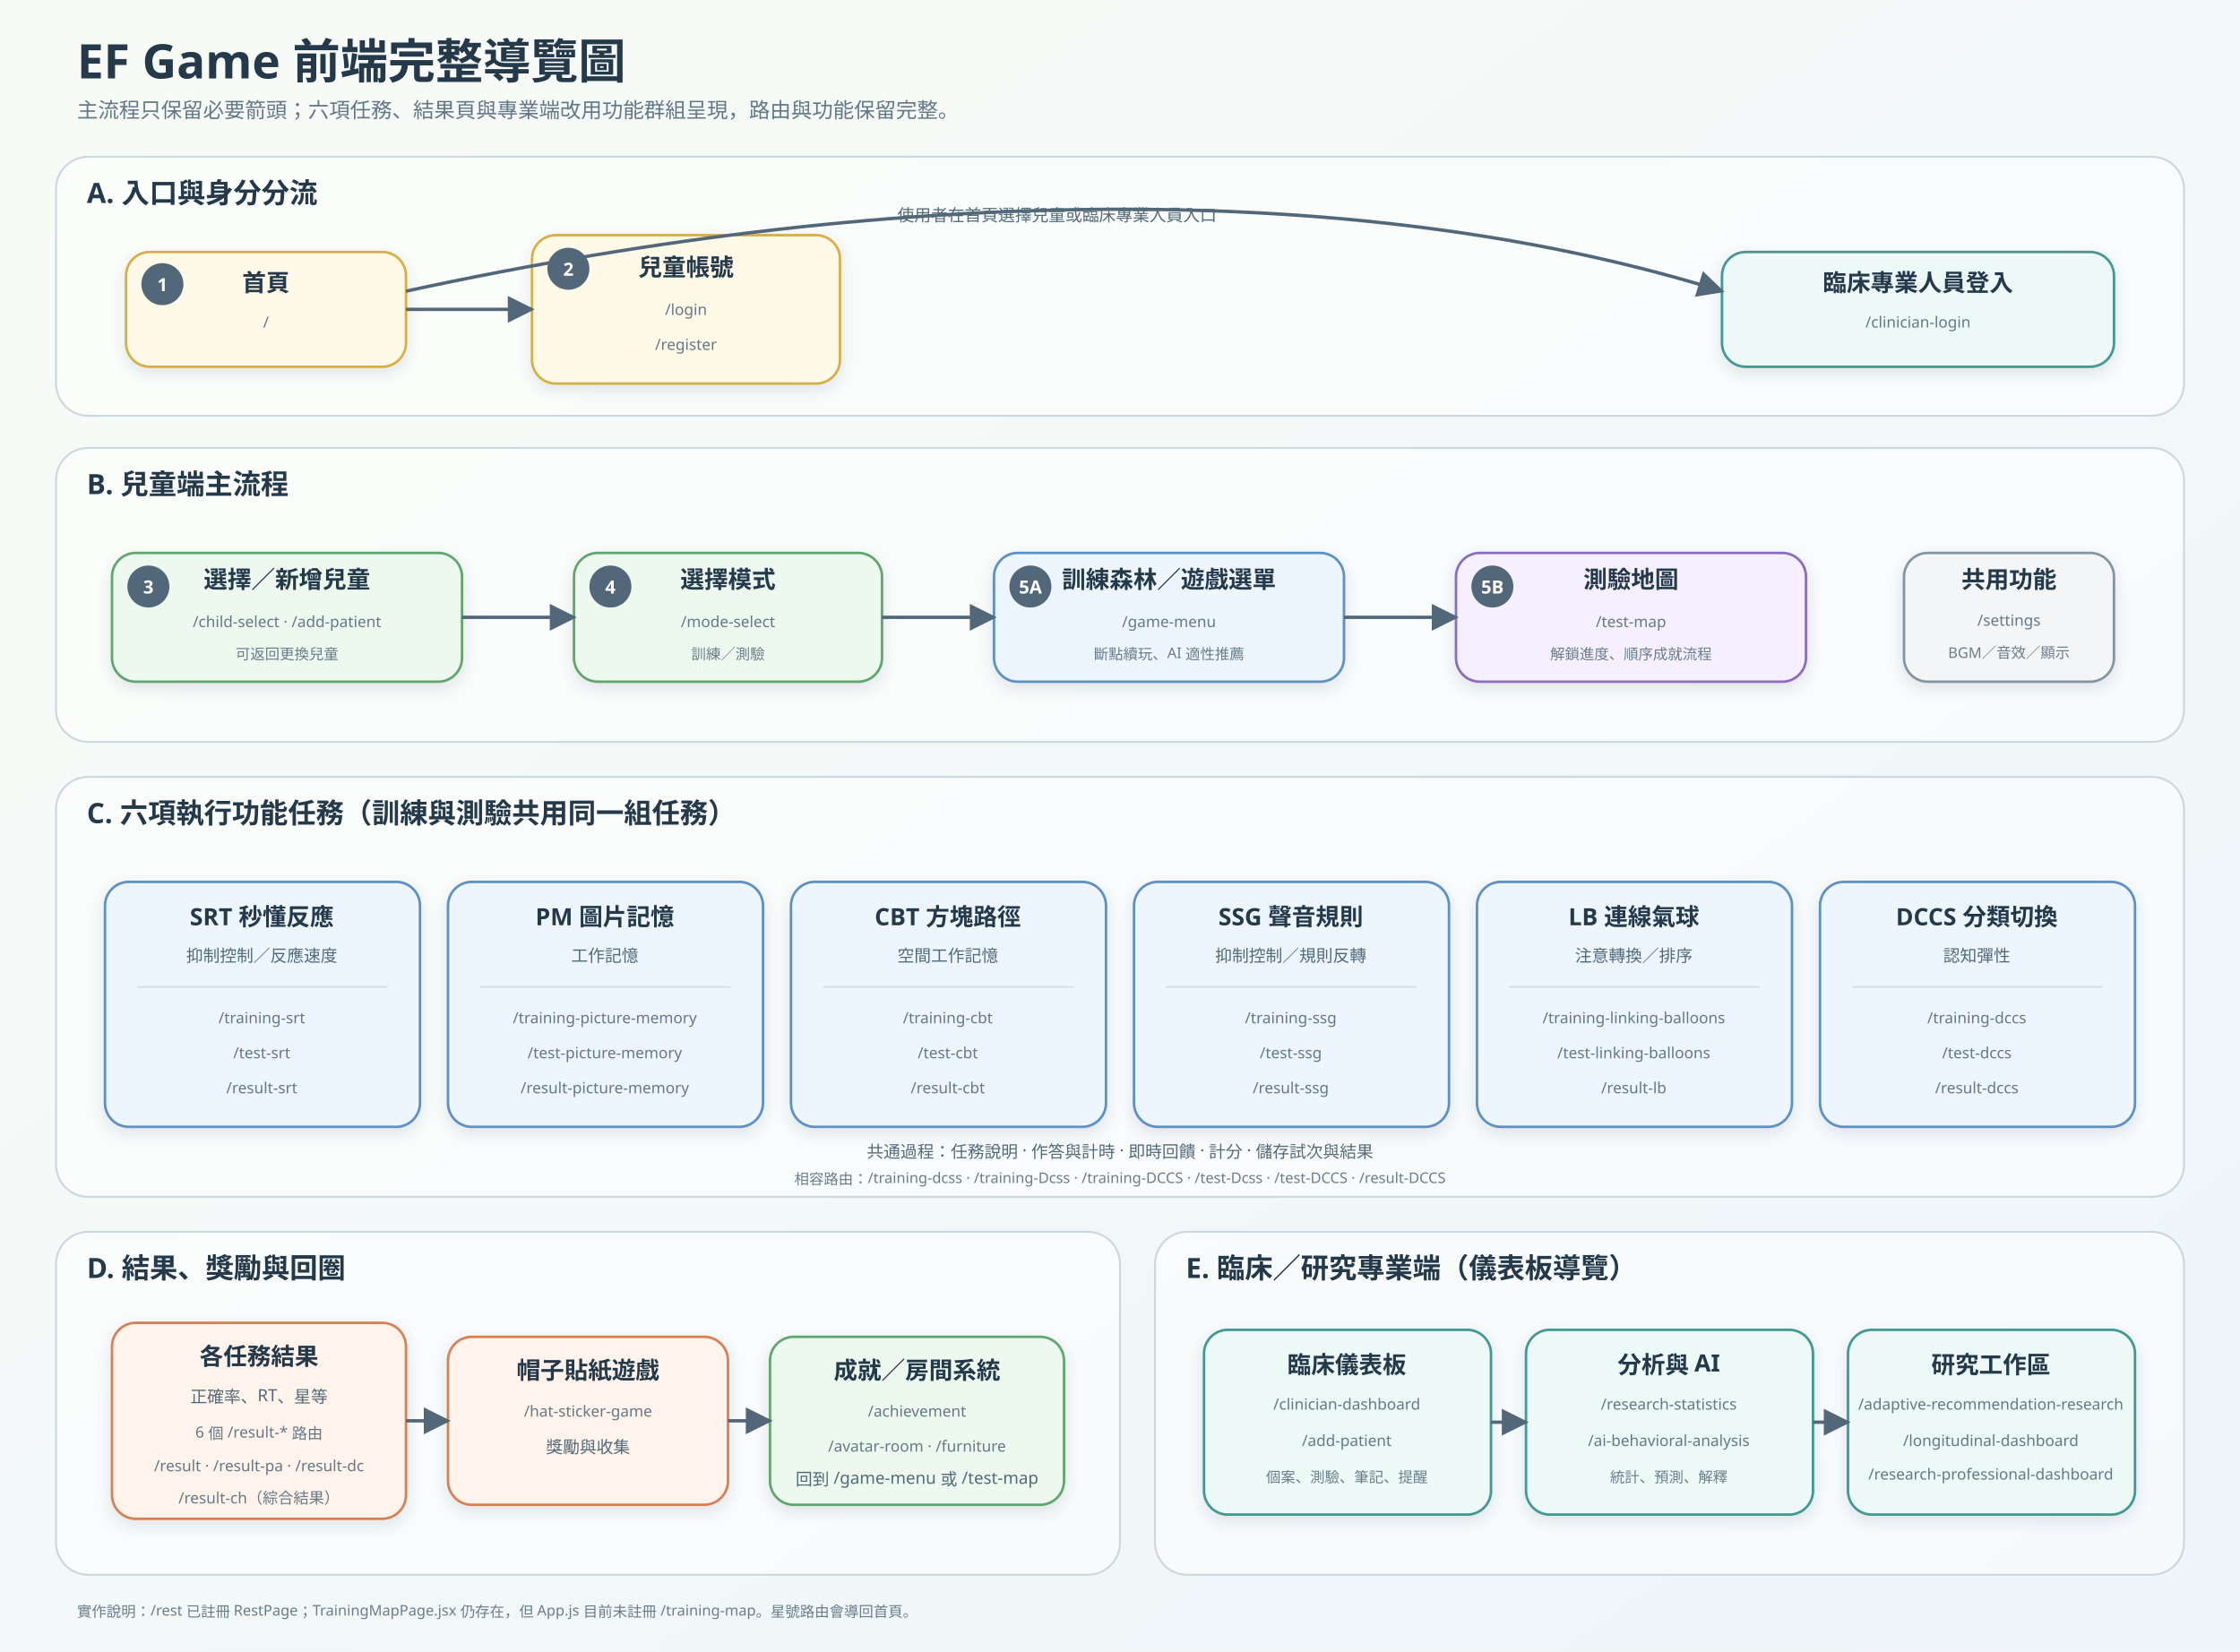
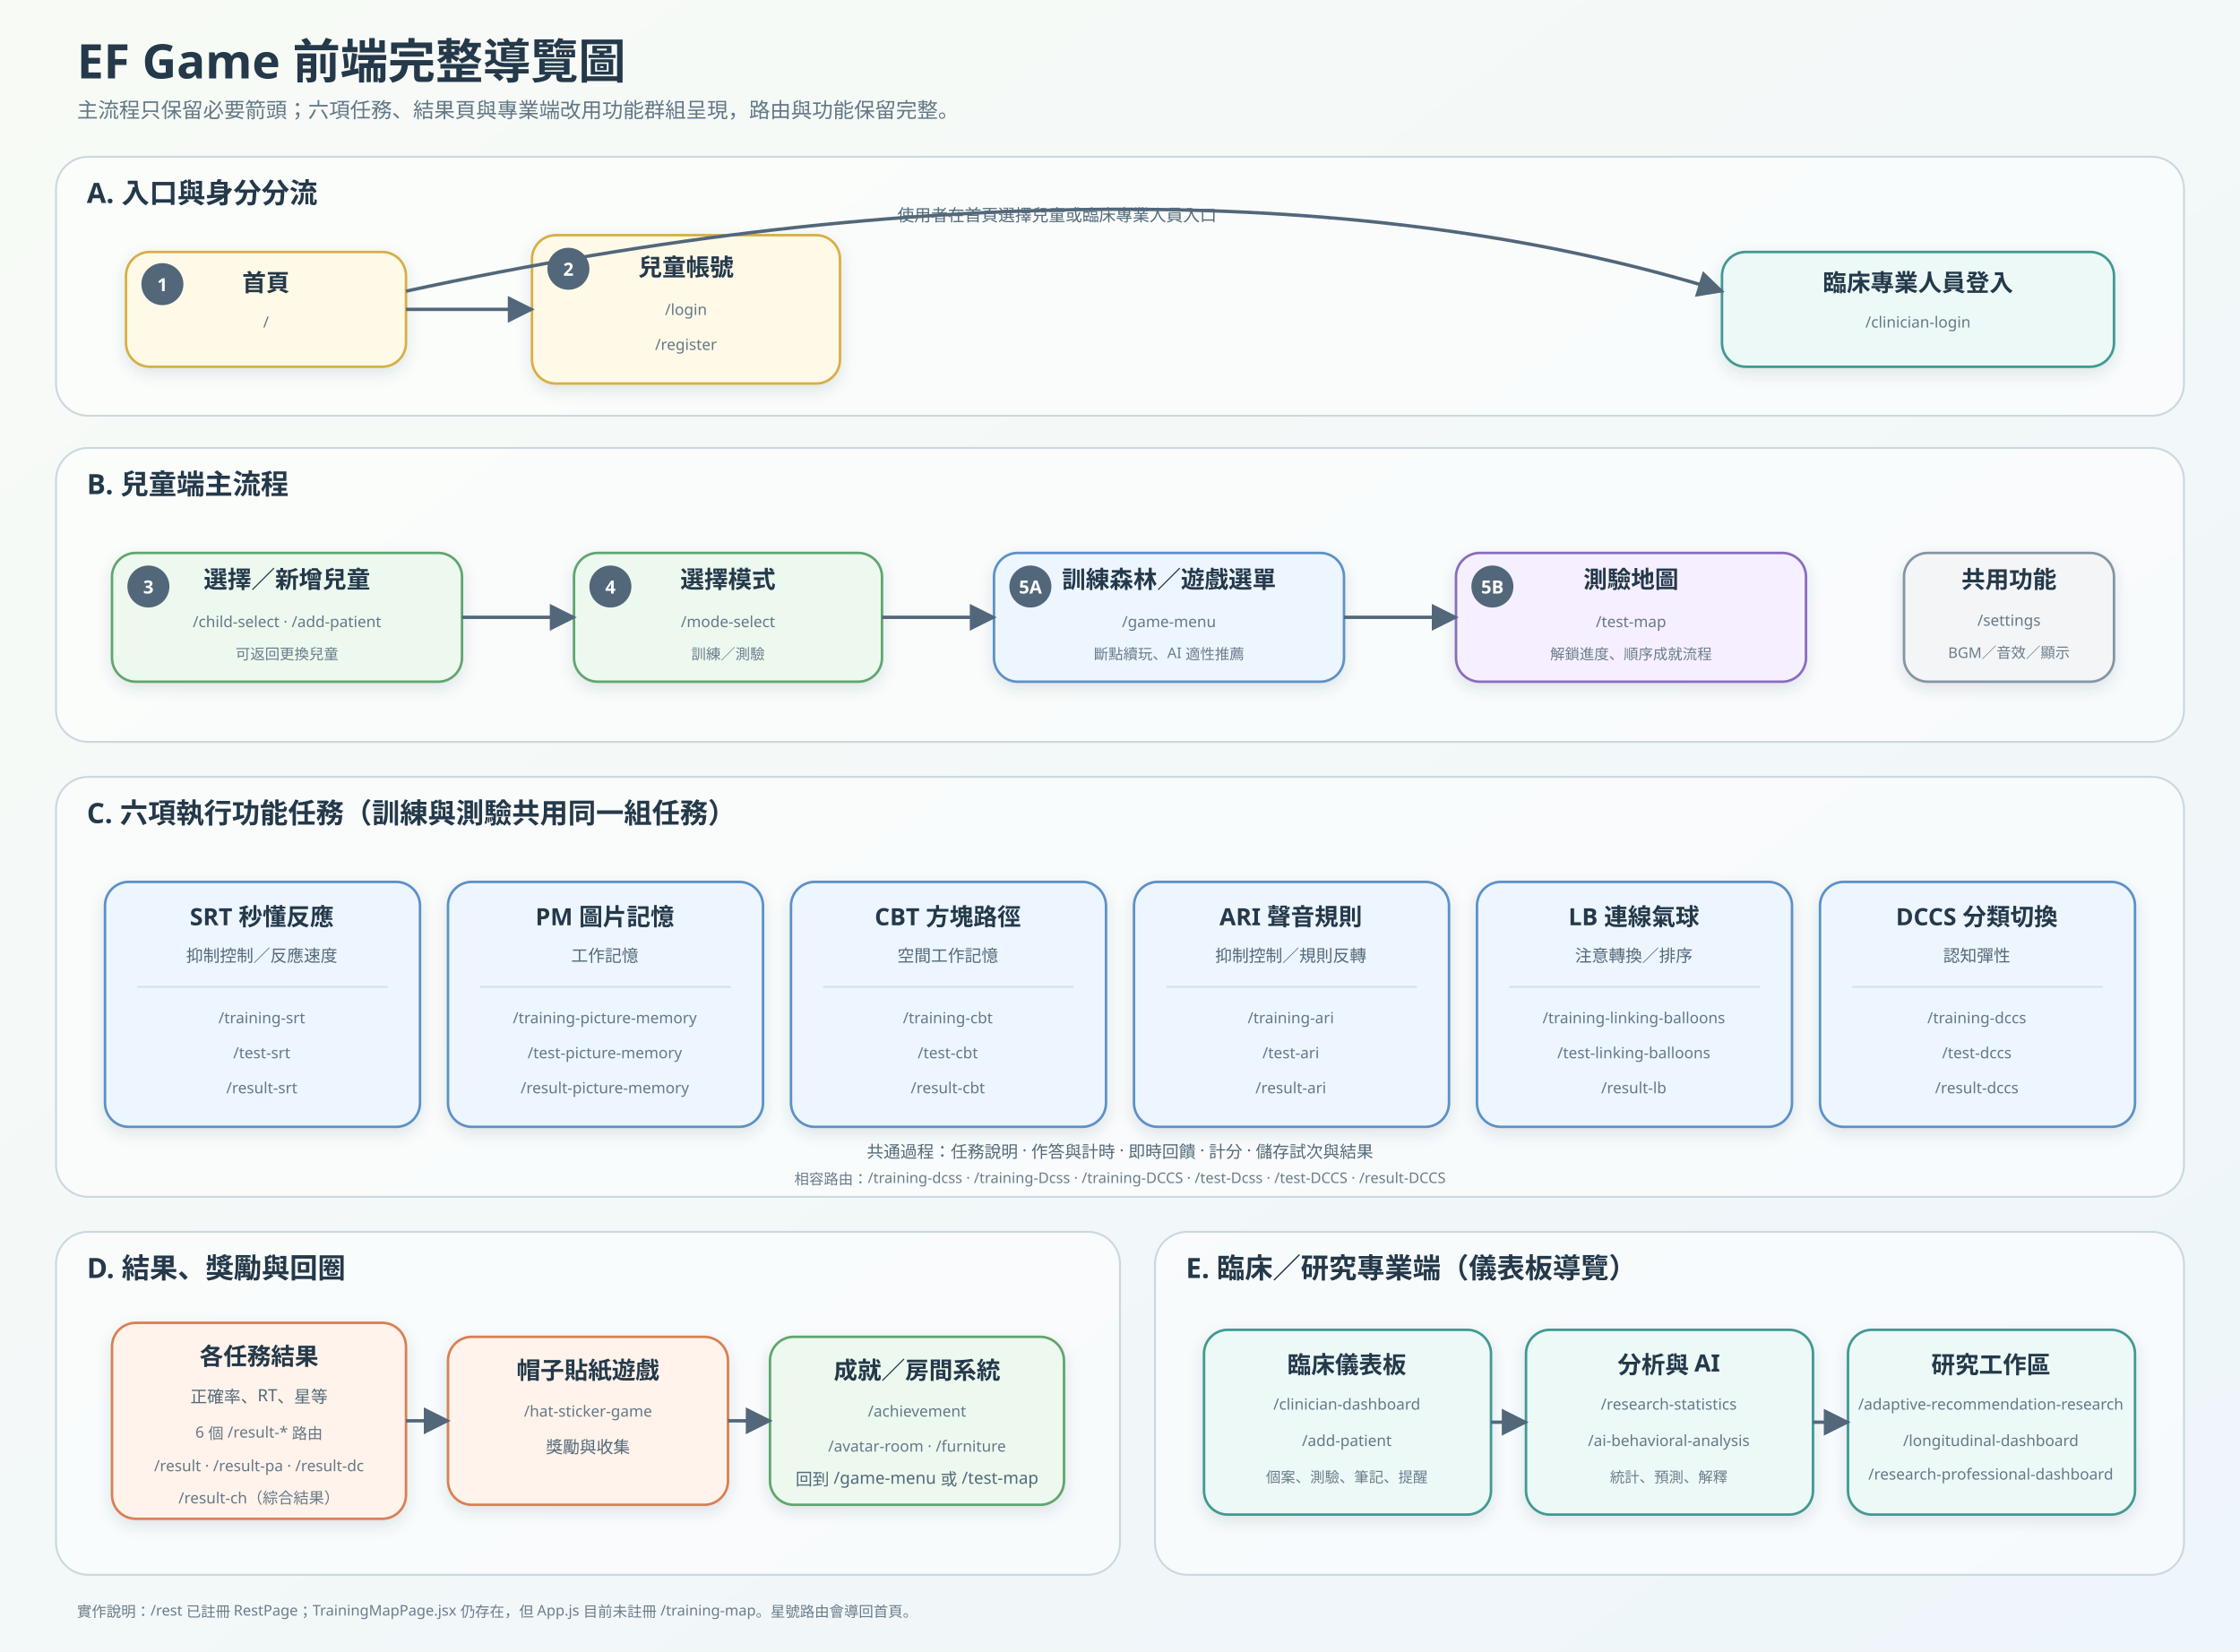
<svg xmlns="http://www.w3.org/2000/svg" width="1600" height="1180" viewBox="0 0 1600 1180" role="img" aria-labelledby="title desc">
  <defs>
    <linearGradient id="bg" x1="0" y1="0" x2="1" y2="1">
      <stop stop-color="#f8fbf5" />
      <stop offset="1" stop-color="#eef5fb" />
    </linearGradient>
    <filter id="shadow" x="-20%" y="-20%" width="140%" height="140%">
      <feDropShadow dx="0" dy="4" stdDeviation="5" flood-color="#27445c" flood-opacity=".13" />
    </filter>
    <marker id="arrow" viewBox="0 0 10 10" refX="9" refY="5" markerWidth="8" markerHeight="8" orient="auto">
      <path d="M0 0 10 5 0 10Z" fill="#526779" />
    </marker>
    <style>
      text{font-family:"Noto Sans TC","Microsoft JhengHei",sans-serif;fill:#24394a}.title{font-size:34px;font-weight:800}.subtitle{font-size:15px;fill:#627787}.section{font-size:20px;font-weight:800}.stageNo{font-size:13px;font-weight:800;fill:#fff}.nodeTitle{font-size:17px;font-weight:800}.route{font-size:11px;fill:#657887}.body{font-size:12px;fill:#536a79}.small{font-size:10.5px;fill:#6a7d8b}.box{stroke-width:1.8;filter:url(#shadow)}.entry{fill:#fff9e8;stroke:#d7af45}.child{fill:#edf9ef;stroke:#61a66e}.train{fill:#edf5ff;stroke:#5d91c6}.test{fill:#f5efff;stroke:#8a6cc0}.result{fill:#fff3eb;stroke:#d68154}.clinical{fill:#ecf9f7;stroke:#429991}.utility{fill:#f3f5f7;stroke:#8496a3}.warn{fill:#fff1f0;stroke:#c85851;stroke-dasharray:6 4}.lane{fill:#fff;fill-opacity:.52;stroke:#cbd8df;stroke-width:1.4}.flow{fill:none;stroke:#526779;stroke-width:2.4;marker-end:url(#arrow)}.divider{stroke:#d4dfe5;stroke-width:1.2}.pill{fill:#526779}
    </style>
  </defs>
  <rect width="1600" height="1180" fill="url(#bg)" />
  <text x="55" y="56" class="title">EF Game 前端完整導覽圖</text>
  <text x="55" y="84" class="subtitle">主流程只保留必要箭頭；六項任務、結果頁與專業端改用功能群組呈現，路由與功能保留完整。</text>
  <rect class="lane" x="40" y="112" width="1520" height="185" rx="23" />
  <text x="62" y="145" class="section">A. 入口與身分分流</text>
  <g>
    <rect class="box entry" x="90" y="180" width="200" height="82" rx="17" />
    <circle class="pill" cx="116" cy="203" r="15" />
    <text x="116" y="208" text-anchor="middle" class="stageNo">1</text>
    <text x="190" y="208" text-anchor="middle" class="nodeTitle">首頁</text>
    <text x="190" y="234" text-anchor="middle" class="route">/</text>
  </g>
  <g>
    <rect class="box entry" x="380" y="168" width="220" height="106" rx="17" />
    <circle class="pill" cx="406" cy="192" r="15" />
    <text x="406" y="197" text-anchor="middle" class="stageNo">2</text>
    <text x="490" y="197" text-anchor="middle" class="nodeTitle">兒童帳號</text>
    <text x="490" y="225" text-anchor="middle" class="route">/login</text>
    <text x="490" y="250" text-anchor="middle" class="route">/register</text>
  </g>
  <g>
    <rect class="box clinical" x="1230" y="180" width="280" height="82" rx="17" />
    <text x="1370" y="208" text-anchor="middle" class="nodeTitle">臨床專業人員登入</text>
    <text x="1370" y="234" text-anchor="middle" class="route">/clinician-login</text>
  </g>
  <path class="flow" d="M290 221H380" />
  <path class="flow" d="M290 208C650 130 980 130 1230 208" />
  <text x="755" y="158" text-anchor="middle" class="body">使用者在首頁選擇兒童或臨床專業人員入口</text>
  <rect class="lane" x="40" y="320" width="1520" height="210" rx="23" />
  <text x="62" y="353" class="section">B. 兒童端主流程</text>
  <g>
    <rect class="box child" x="80" y="395" width="250" height="92" rx="17" />
    <circle class="pill" cx="106" cy="419" r="15" />
    <text x="106" y="424" text-anchor="middle" class="stageNo">3</text>
    <text x="205" y="420" text-anchor="middle" class="nodeTitle">選擇／新增兒童</text>
    <text x="205" y="448" text-anchor="middle" class="route">/child-select · /add-patient</text>
    <text x="205" y="471" text-anchor="middle" class="small">可返回更換兒童</text>
  </g>
  <g>
    <rect class="box child" x="410" y="395" width="220" height="92" rx="17" />
    <circle class="pill" cx="436" cy="419" r="15" />
    <text x="436" y="424" text-anchor="middle" class="stageNo">4</text>
    <text x="520" y="420" text-anchor="middle" class="nodeTitle">選擇模式</text>
    <text x="520" y="448" text-anchor="middle" class="route">/mode-select</text>
    <text x="520" y="471" text-anchor="middle" class="small">訓練／測驗</text>
  </g>
  <g>
    <rect class="box train" x="710" y="395" width="250" height="92" rx="17" />
    <circle class="pill" cx="736" cy="419" r="15" />
    <text x="736" y="424" text-anchor="middle" class="stageNo">5A</text>
    <text x="835" y="420" text-anchor="middle" class="nodeTitle">訓練森林／遊戲選單</text>
    <text x="835" y="448" text-anchor="middle" class="route">/game-menu</text>
    <text x="835" y="471" text-anchor="middle" class="small">斷點續玩、AI 適性推薦</text>
  </g>
  <g>
    <rect class="box test" x="1040" y="395" width="250" height="92" rx="17" />
    <circle class="pill" cx="1066" cy="419" r="15" />
    <text x="1066" y="424" text-anchor="middle" class="stageNo">5B</text>
    <text x="1165" y="420" text-anchor="middle" class="nodeTitle">測驗地圖</text>
    <text x="1165" y="448" text-anchor="middle" class="route">/test-map</text>
    <text x="1165" y="471" text-anchor="middle" class="small">解鎖進度、順序成就流程</text>
  </g>
  <g>
    <rect class="box utility" x="1360" y="395" width="150" height="92" rx="17" />
    <text x="1435" y="420" text-anchor="middle" class="nodeTitle">共用功能</text>
    <text x="1435" y="447" text-anchor="middle" class="route">/settings</text>
    <text x="1435" y="470" text-anchor="middle" class="small">BGM／音效／顯示</text>
  </g>
  <path class="flow" d="M330 441H410" />
  <path class="flow" d="M630 441H710" />
  <path class="flow" d="M960 441H1040" />
  <rect class="lane" x="40" y="555" width="1520" height="300" rx="23" />
  <text x="62" y="588" class="section">C. 六項執行功能任務（訓練與測驗共用同一組任務）</text>
  <g>
    <rect class="box train" x="75" y="630" width="225" height="175" rx="17" />
    <text x="187" y="661" text-anchor="middle" class="nodeTitle">SRT 秒懂反應</text>
    <text x="187" y="687" text-anchor="middle" class="body">抑制控制／反應速度</text>
    <line class="divider" x1="98" y1="705" x2="277" y2="705" />
    <text x="187" y="731" text-anchor="middle" class="route">/training-srt</text>
    <text x="187" y="756" text-anchor="middle" class="route">/test-srt</text>
    <text x="187" y="781" text-anchor="middle" class="route">/result-srt</text>
  </g>
  <g>
    <rect class="box train" x="320" y="630" width="225" height="175" rx="17" />
    <text x="432" y="661" text-anchor="middle" class="nodeTitle">PM 圖片記憶</text>
    <text x="432" y="687" text-anchor="middle" class="body">工作記憶</text>
    <line class="divider" x1="343" y1="705" x2="522" y2="705" />
    <text x="432" y="731" text-anchor="middle" class="route">/training-picture-memory</text>
    <text x="432" y="756" text-anchor="middle" class="route">/test-picture-memory</text>
    <text x="432" y="781" text-anchor="middle" class="route">/result-picture-memory</text>
  </g>
  <g>
    <rect class="box train" x="565" y="630" width="225" height="175" rx="17" />
    <text x="677" y="661" text-anchor="middle" class="nodeTitle">CBT 方塊路徑</text>
    <text x="677" y="687" text-anchor="middle" class="body">空間工作記憶</text>
    <line class="divider" x1="588" y1="705" x2="767" y2="705" />
    <text x="677" y="731" text-anchor="middle" class="route">/training-cbt</text>
    <text x="677" y="756" text-anchor="middle" class="route">/test-cbt</text>
    <text x="677" y="781" text-anchor="middle" class="route">/result-cbt</text>
  </g>
  <g>
    <rect class="box train" x="810" y="630" width="225" height="175" rx="17" />
-     <text x="922" y="661" text-anchor="middle" class="nodeTitle">SSG 聲音規則</text>
+     <text x="922" y="661" text-anchor="middle" class="nodeTitle">ARI 聲音規則</text>
    <text x="922" y="687" text-anchor="middle" class="body">抑制控制／規則反轉</text>
    <line class="divider" x1="833" y1="705" x2="1012" y2="705" />
-     <text x="922" y="731" text-anchor="middle" class="route">/training-ssg</text>
-     <text x="922" y="756" text-anchor="middle" class="route">/test-ssg</text>
-     <text x="922" y="781" text-anchor="middle" class="route">/result-ssg</text>
+     <text x="922" y="731" text-anchor="middle" class="route">/training-ari</text>
+     <text x="922" y="756" text-anchor="middle" class="route">/test-ari</text>
+     <text x="922" y="781" text-anchor="middle" class="route">/result-ari</text>
  </g>
  <g>
    <rect class="box train" x="1055" y="630" width="225" height="175" rx="17" />
    <text x="1167" y="661" text-anchor="middle" class="nodeTitle">LB 連線氣球</text>
    <text x="1167" y="687" text-anchor="middle" class="body">注意轉換／排序</text>
    <line class="divider" x1="1078" y1="705" x2="1257" y2="705" />
    <text x="1167" y="731" text-anchor="middle" class="route">/training-linking-balloons</text>
    <text x="1167" y="756" text-anchor="middle" class="route">/test-linking-balloons</text>
    <text x="1167" y="781" text-anchor="middle" class="route">/result-lb</text>
  </g>
  <g>
    <rect class="box train" x="1300" y="630" width="225" height="175" rx="17" />
    <text x="1412" y="661" text-anchor="middle" class="nodeTitle">DCCS 分類切換</text>
    <text x="1412" y="687" text-anchor="middle" class="body">認知彈性</text>
    <line class="divider" x1="1323" y1="705" x2="1502" y2="705" />
    <text x="1412" y="731" text-anchor="middle" class="route">/training-dccs</text>
    <text x="1412" y="756" text-anchor="middle" class="route">/test-dccs</text>
    <text x="1412" y="781" text-anchor="middle" class="route">/result-dccs</text>
  </g>
  <text x="800" y="827" text-anchor="middle" class="body">共通過程：任務說明 · 作答與計時 · 即時回饋 · 計分 · 儲存試次與結果</text>
  <text x="800" y="846" text-anchor="middle" class="small">相容路由：/training-dcss · /training-Dcss · /training-DCCS · /test-Dcss · /test-DCCS · /result-DCCS</text>
  <rect class="lane" x="40" y="880" width="760" height="245" rx="23" />
  <text x="62" y="913" class="section">D. 結果、獎勵與回圈</text>
  <g>
    <rect class="box result" x="80" y="945" width="210" height="140" rx="17" />
    <text x="185" y="975" text-anchor="middle" class="nodeTitle">各任務結果</text>
    <text x="185" y="1002" text-anchor="middle" class="body">正確率、RT、星等</text>
    <text x="185" y="1027" text-anchor="middle" class="route">6 個 /result-* 路由</text>
    <text x="185" y="1051" text-anchor="middle" class="route">/result · /result-pa · /result-dc</text>
    <text x="185" y="1074" text-anchor="middle" class="route">/result-ch（綜合結果）</text>
  </g>
  <g>
    <rect class="box result" x="320" y="955" width="200" height="120" rx="17" />
    <text x="420" y="985" text-anchor="middle" class="nodeTitle">帽子貼紙遊戲</text>
    <text x="420" y="1012" text-anchor="middle" class="route">/hat-sticker-game</text>
    <text x="420" y="1038" text-anchor="middle" class="body">獎勵與收集</text>
  </g>
  <g>
    <rect class="box child" x="550" y="955" width="210" height="120" rx="17" />
    <text x="655" y="985" text-anchor="middle" class="nodeTitle">成就／房間系統</text>
    <text x="655" y="1012" text-anchor="middle" class="route">/achievement</text>
    <text x="655" y="1037" text-anchor="middle" class="route">/avatar-room · /furniture</text>
    <text x="655" y="1061" text-anchor="middle" class="body">回到 /game-menu 或 /test-map</text>
  </g>
  <path class="flow" d="M290 1015H320" />
  <path class="flow" d="M520 1015H550" />
  <rect class="lane" x="825" y="880" width="735" height="245" rx="23" />
  <text x="847" y="913" class="section">E. 臨床／研究專業端（儀表板導覽）</text>
  <g>
    <rect class="box clinical" x="860" y="950" width="205" height="132" rx="17" />
    <text x="962" y="981" text-anchor="middle" class="nodeTitle">臨床儀表板</text>
    <text x="962" y="1007" text-anchor="middle" class="route">/clinician-dashboard</text>
    <text x="962" y="1033" text-anchor="middle" class="route">/add-patient</text>
    <text x="962" y="1059" text-anchor="middle" class="small">個案、測驗、筆記、提醒</text>
  </g>
  <g>
    <rect class="box clinical" x="1090" y="950" width="205" height="132" rx="17" />
    <text x="1192" y="981" text-anchor="middle" class="nodeTitle">分析與 AI</text>
    <text x="1192" y="1007" text-anchor="middle" class="route">/research-statistics</text>
    <text x="1192" y="1033" text-anchor="middle" class="route">/ai-behavioral-analysis</text>
    <text x="1192" y="1059" text-anchor="middle" class="small">統計、預測、解釋</text>
  </g>
  <g>
    <rect class="box clinical" x="1320" y="950" width="205" height="132" rx="17" />
    <text x="1422" y="981" text-anchor="middle" class="nodeTitle">研究工作區</text>
    <text x="1422" y="1007" text-anchor="middle" class="route">/adaptive-recommendation-research</text>
    <text x="1422" y="1033" text-anchor="middle" class="route">/longitudinal-dashboard</text>
    <text x="1422" y="1057" text-anchor="middle" class="route">/research-professional-dashboard</text>
  </g>
  <path class="flow" d="M1065 1016H1090" />
  <path class="flow" d="M1295 1016H1320" />
  <text x="55" y="1155" class="small">實作說明：/rest 已註冊 RestPage；TrainingMapPage.jsx 仍存在，但 App.js 目前未註冊 /training-map。星號路由會導回首頁。</text>
</svg>
